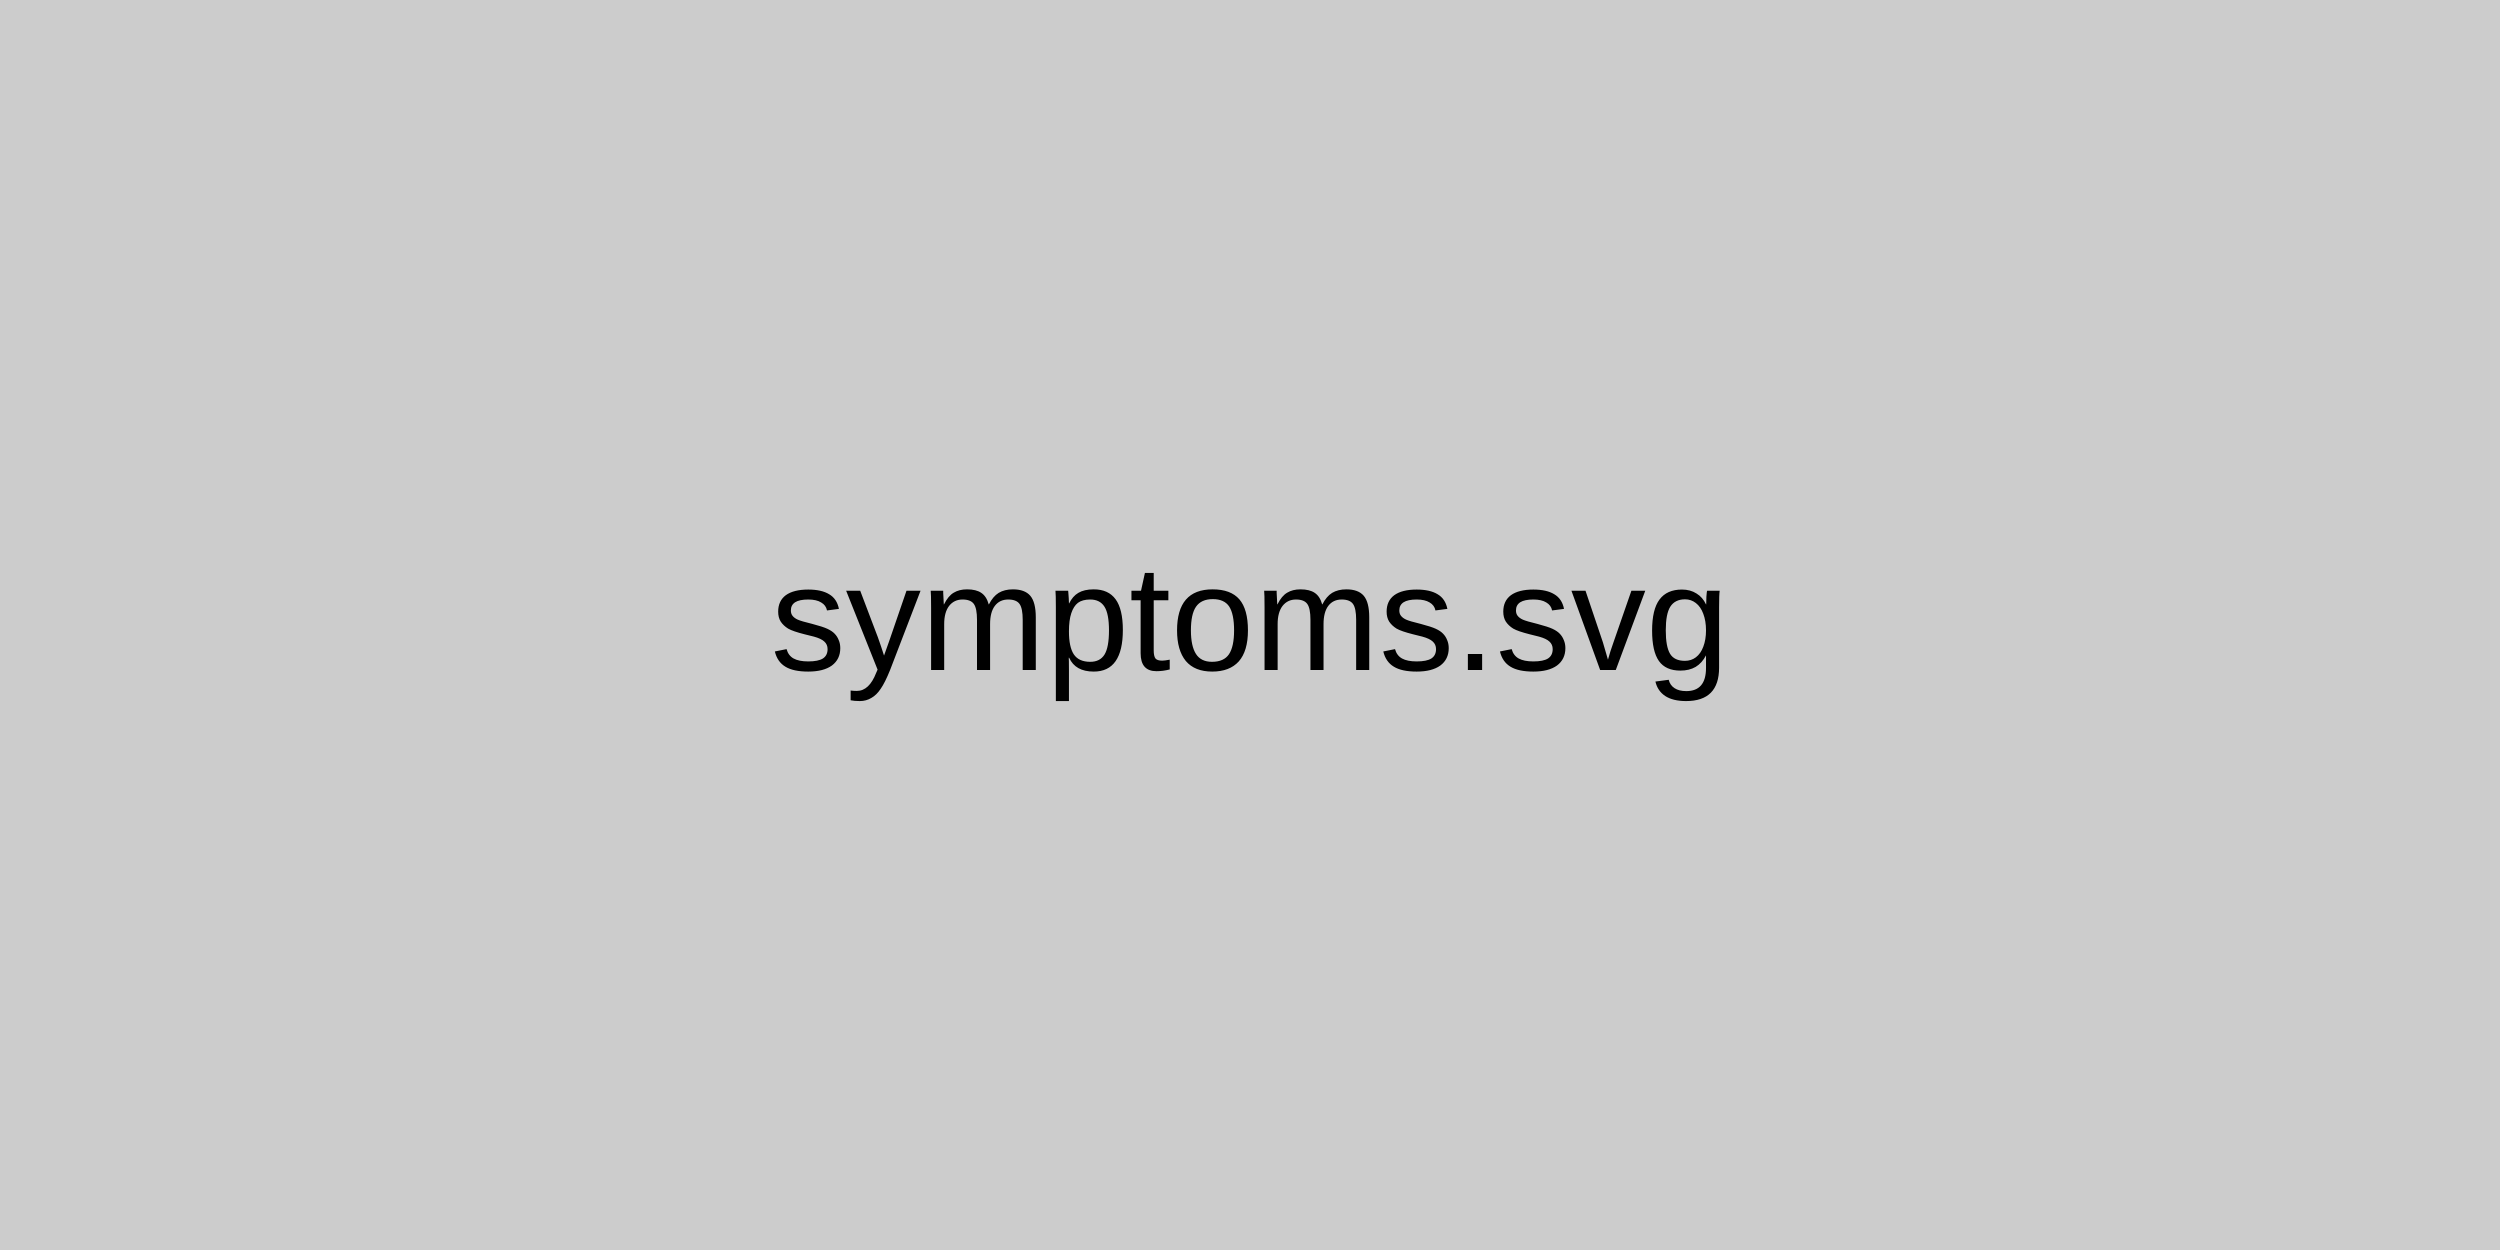
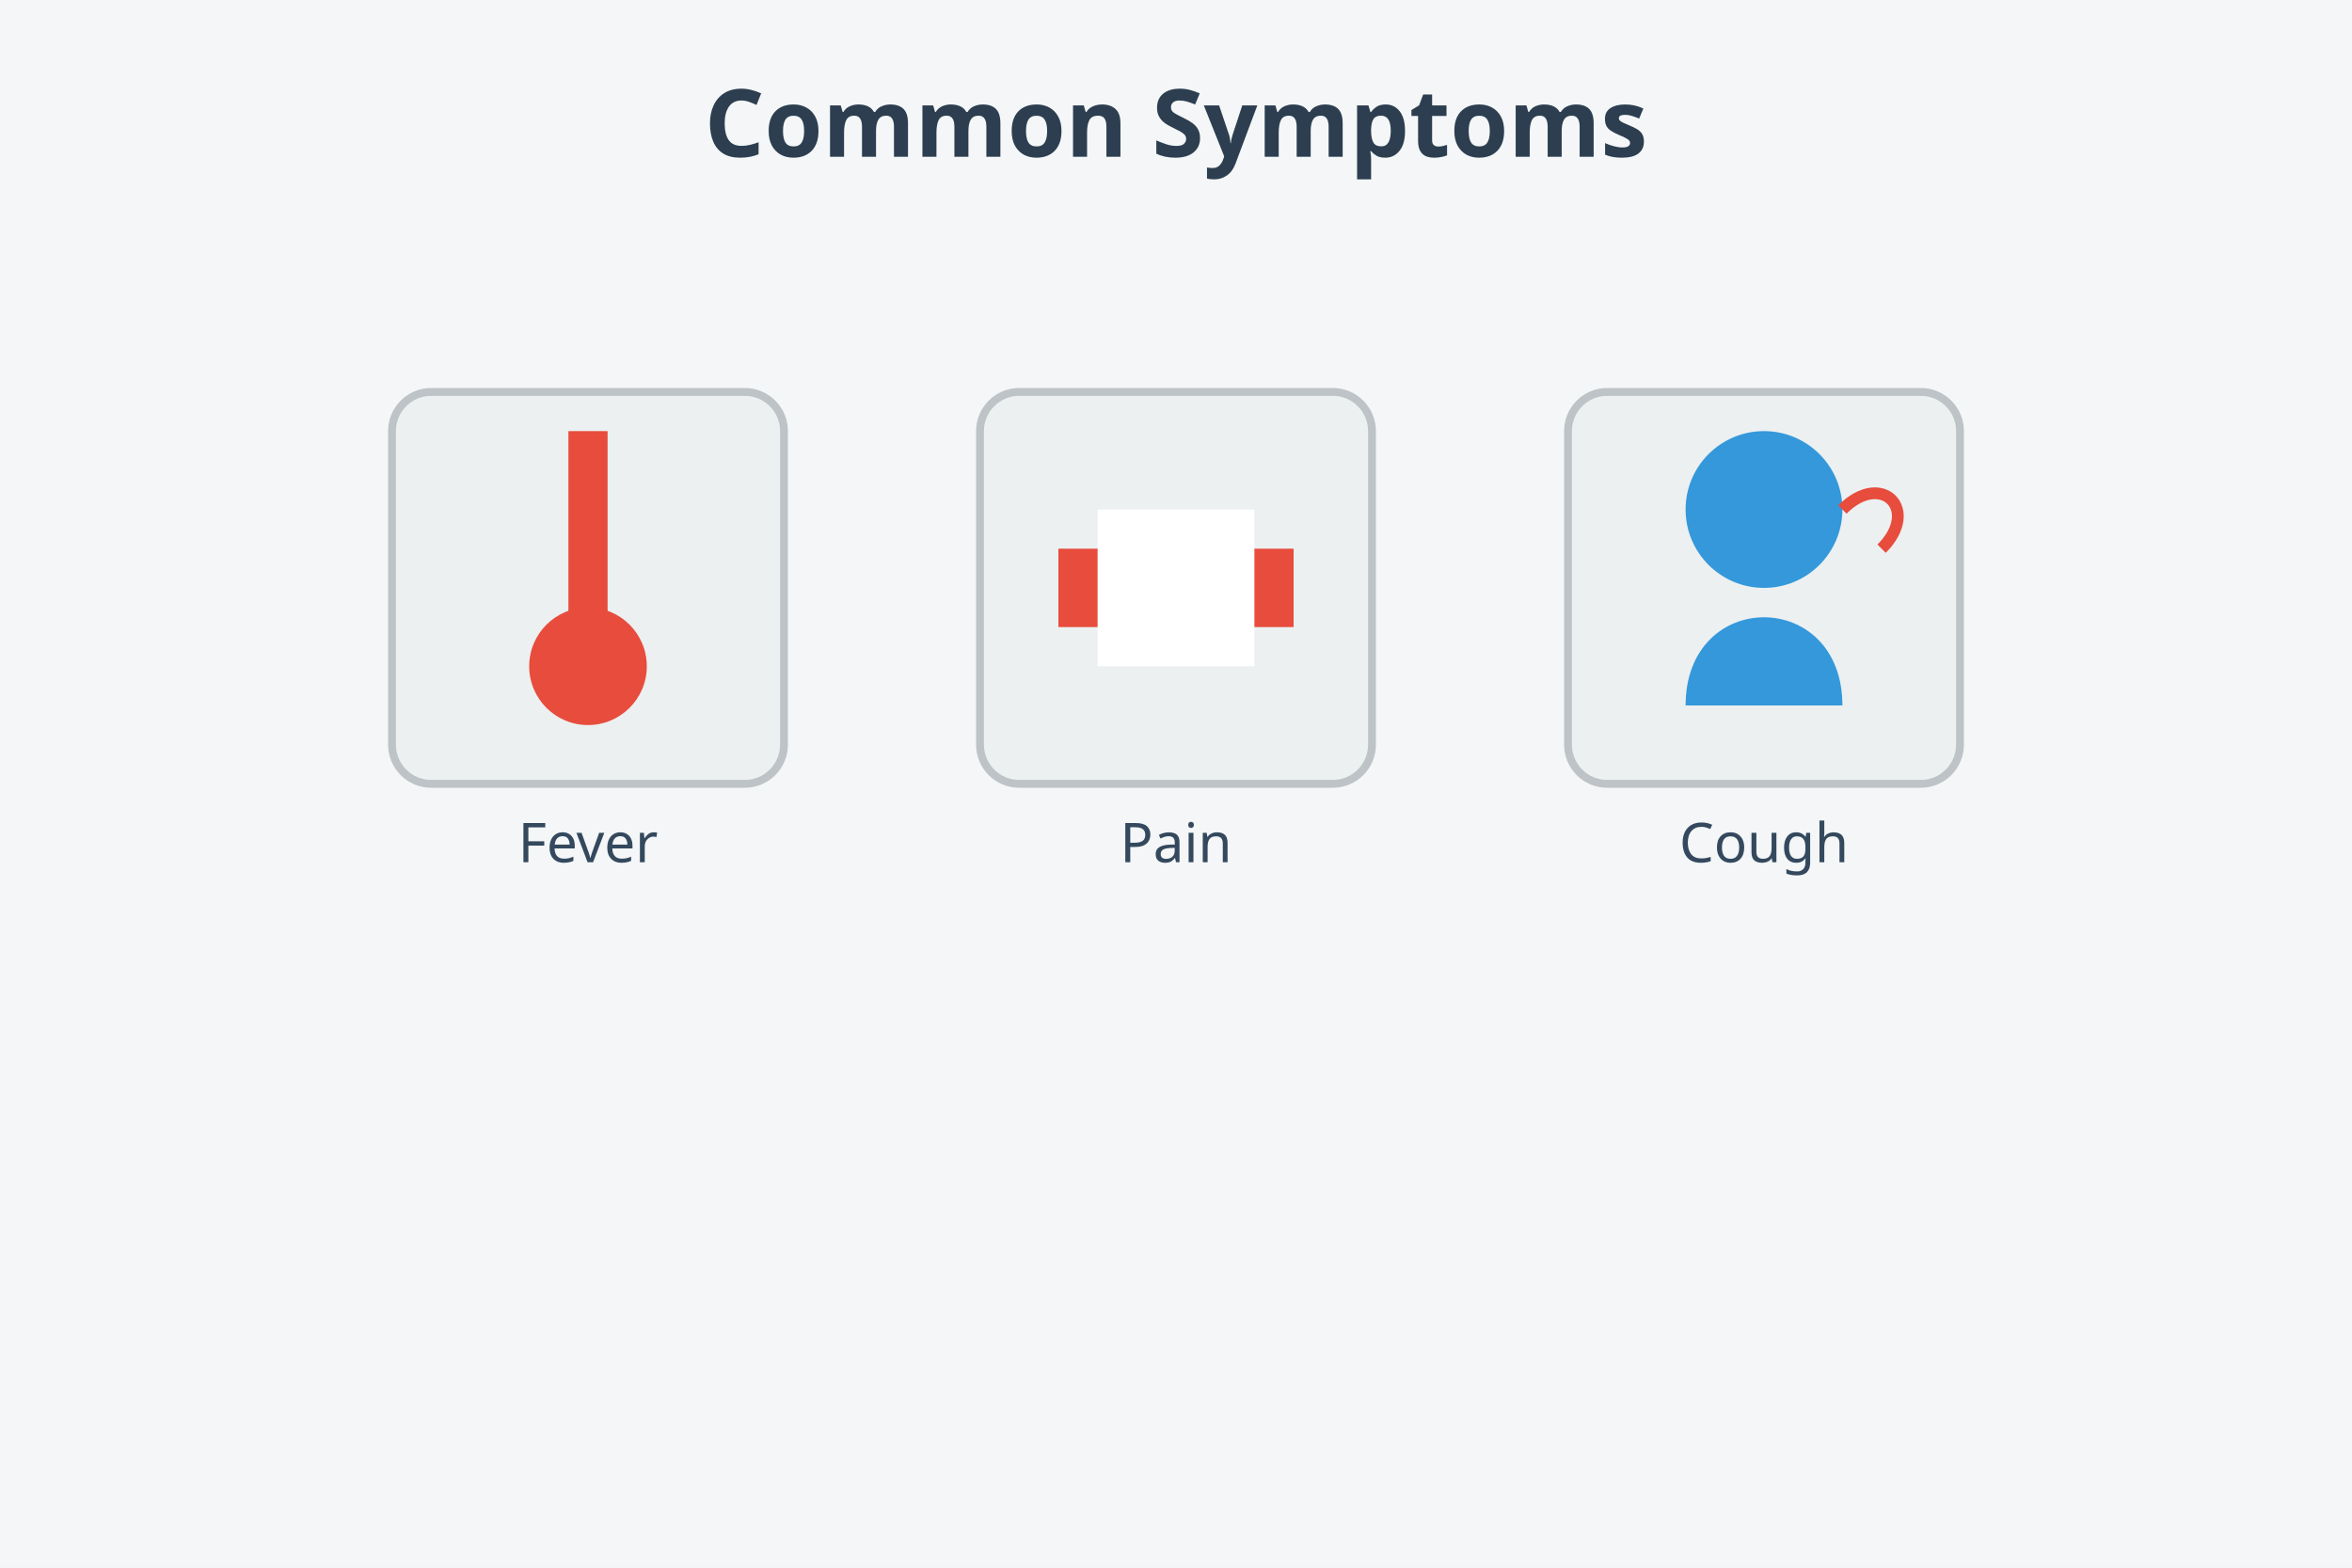
- <svg xmlns="http://www.w3.org/2000/svg" width="200" height="100">
-   <rect width="100%" height="100%" fill="#cccccc" />
-   <text x="50%" y="50%" font-family="Arial" font-size="12" fill="black" text-anchor="middle" dy=".3em">symptoms.svg</text>
+ <svg xmlns="http://www.w3.org/2000/svg" width="600" height="400" viewBox="0 0 600 400" font-family="sans-serif">
+   <defs>
+     <style>
+             .title { font-size: 24px; font-weight: bold; text-anchor: middle; fill: #2c3e50; }
+             .icon-bg { fill: #ecf0f1; stroke: #bdc3c7; stroke-width: 2; rx: 10; }
+             .icon { fill: #e74c3c; }
+             .text-label { font-size: 14px; text-anchor: middle; fill: #34495e; }
+         </style>
+   </defs>
+   <rect width="600" height="400" fill="#f4f6f7" />
+   <text x="300" y="40" class="title">Common Symptoms</text>
+   <g transform="translate(100, 100)">
+     <rect x="0" y="0" width="100" height="100" class="icon-bg" />
+     <rect x="45" y="10" width="10" height="60" fill="#e74c3c" />
+     <circle cx="50" cy="70" r="15" fill="#e74c3c" />
+     <text x="50" y="120" class="text-label">Fever</text>
+   </g>
+   <g transform="translate(250, 100)">
+     <rect x="0" y="0" width="100" height="100" class="icon-bg" />
+     <rect x="20" y="40" width="60" height="20" fill="#e74c3c" />
+     <rect x="30" y="30" width="40" height="40" fill="#ffffff" />
+     <text x="50" y="120" class="text-label">Pain</text>
+   </g>
+   <g transform="translate(400, 100)">
+     <rect x="0" y="0" width="100" height="100" class="icon-bg" />
+     <circle cx="50" cy="30" r="20" fill="#3498db" />
+     <path d="M 30 80 C 30 50, 70 50, 70 80 Z" fill="#3498db" />
+     <path d="M 70 30 C 80 20, 90 30, 80 40" stroke="#e74c3c" stroke-width="3" fill="none" />
+     <text x="50" y="120" class="text-label">Cough</text>
+   </g>
</svg>
